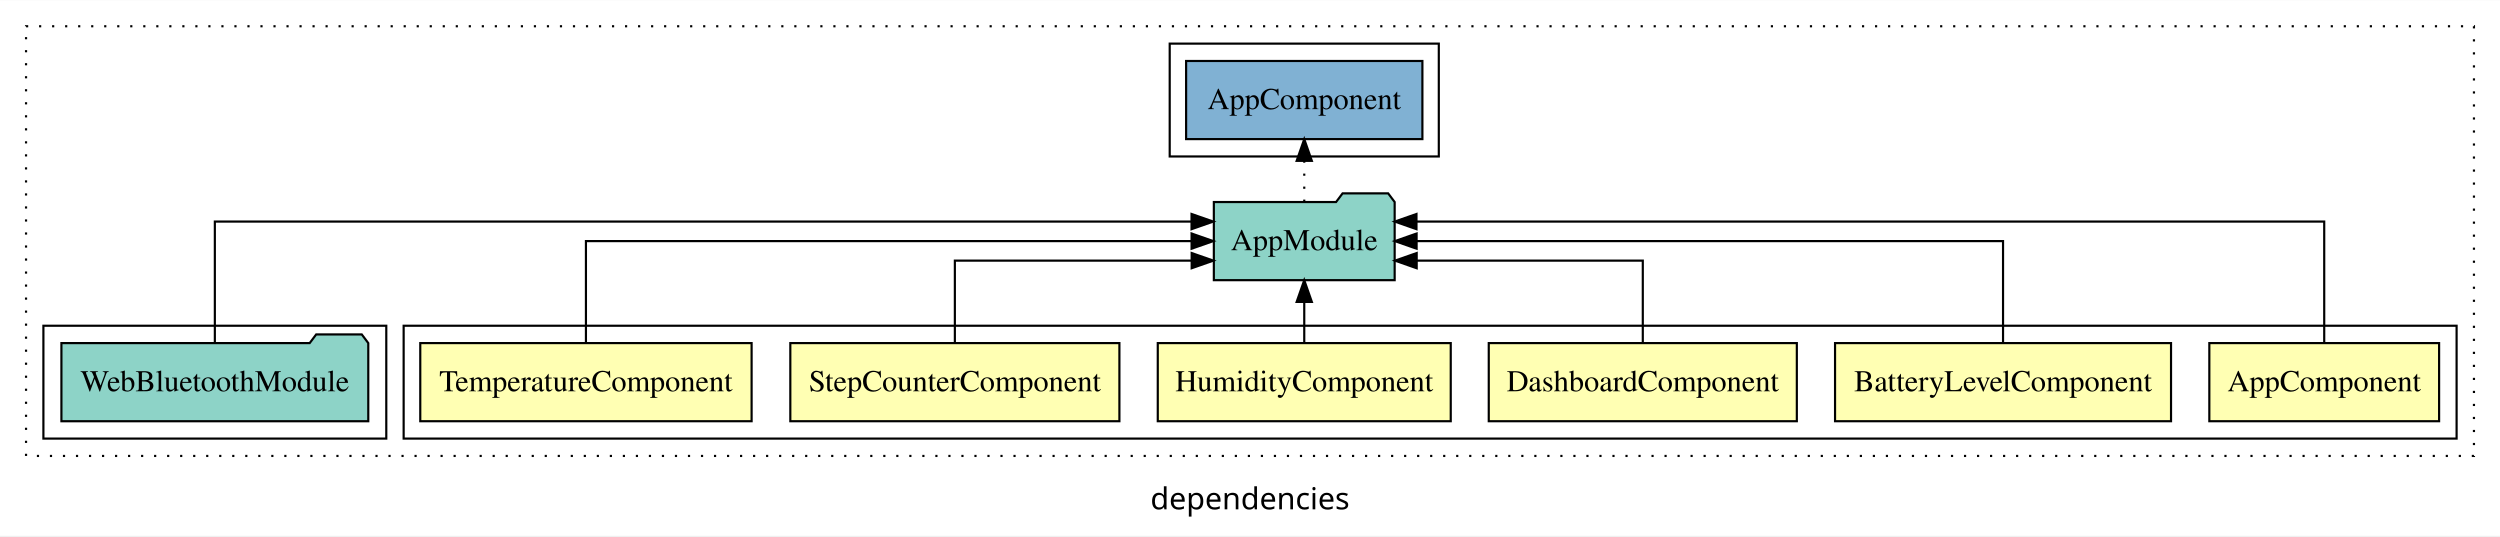
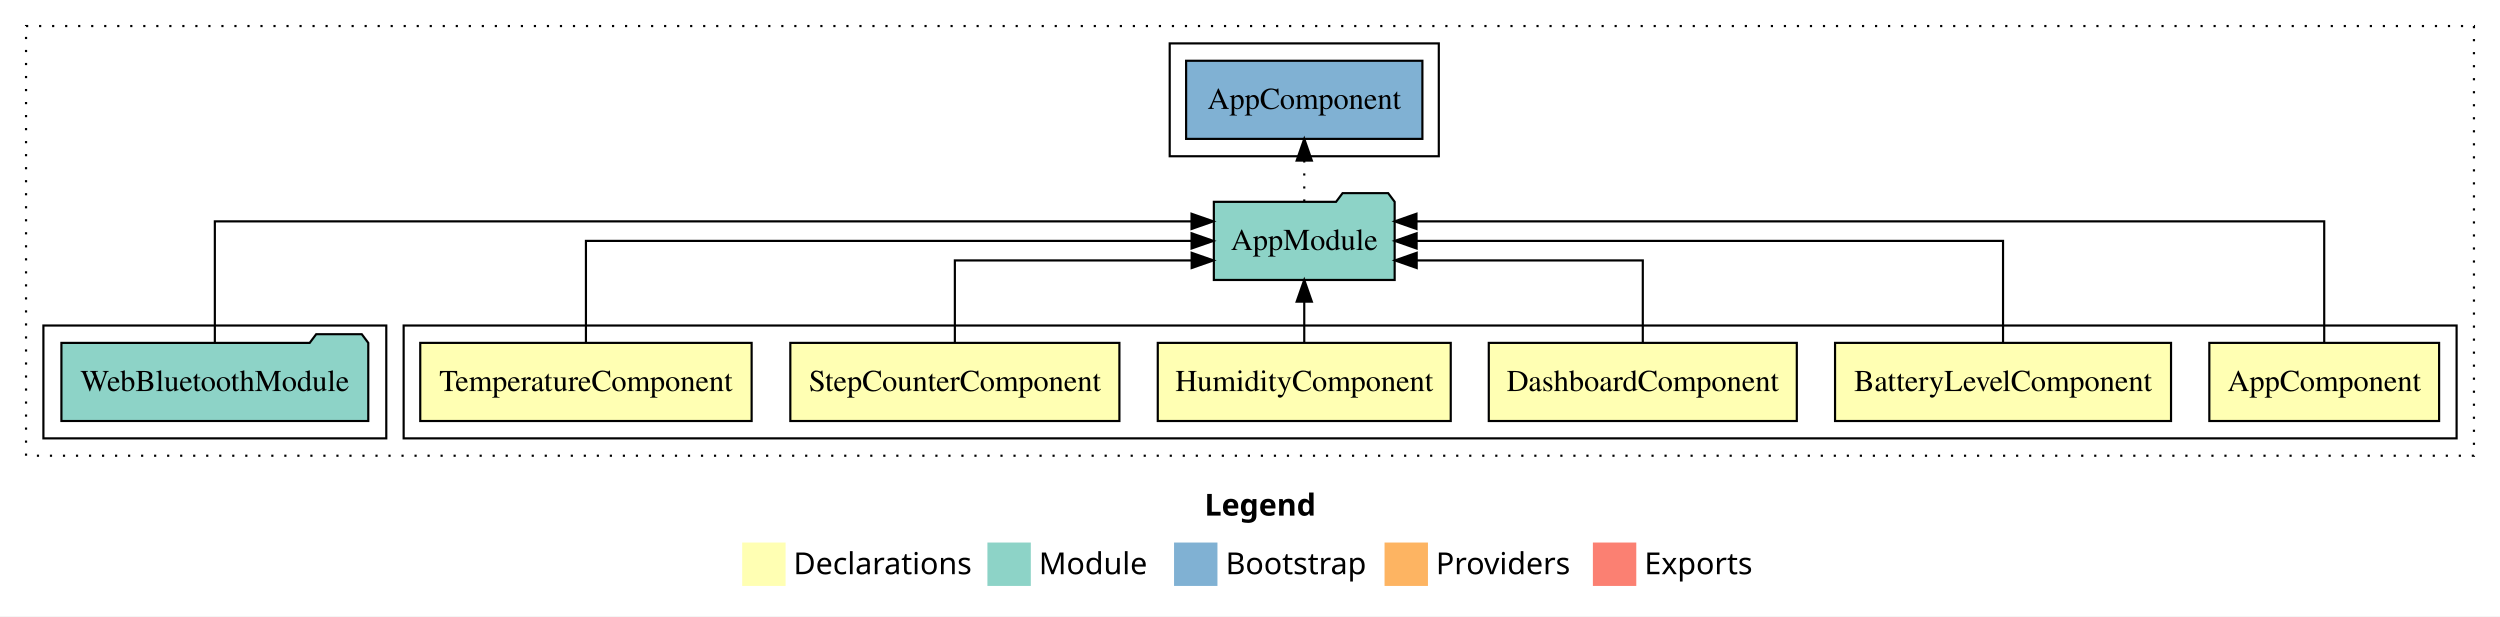
- <svg xmlns="http://www.w3.org/2000/svg" width="1152pt" height="247pt" viewBox="0.00 0.00 1152.00 246.80">
-   <g id="graph0" class="graph" transform="scale(1 1) rotate(0) translate(4 242.8)">
-     <polygon fill="white" stroke="transparent" points="-4,4 -4,-242.8 1148,-242.8 1148,4 -4,4" />
-     <text text-anchor="middle" x="572" y="-8.2" font-family="sans-serif" font-size="14.00">dependencies</text>
+ <svg xmlns="http://www.w3.org/2000/svg" width="1152pt" height="284pt" viewBox="0.00 0.00 1152.00 284.00">
+   <g id="graph0" class="graph" transform="scale(1 1) rotate(0) translate(4 280)">
+     <polygon fill="white" stroke="transparent" points="-4,4 -4,-280 1148,-280 1148,4 -4,4" />
+     <text text-anchor="start" x="551.01" y="-42.4" font-family="Times-12" font-weight="bold" font-size="14.00">Legend</text>
+     <polygon fill="#ffffb3" stroke="transparent" points="338,-10 338,-30 358,-30 358,-10 338,-10" />
+     <text text-anchor="start" x="361.63" y="-15.4" font-family="Times-12" font-size="14.00">  Declarations</text>
+     <polygon fill="#8dd3c7" stroke="transparent" points="451,-10 451,-30 471,-30 471,-10 451,-10" />
+     <text text-anchor="start" x="474.73" y="-15.4" font-family="Times-12" font-size="14.00">  Module</text>
+     <polygon fill="#80b1d3" stroke="transparent" points="537,-10 537,-30 557,-30 557,-10 537,-10" />
+     <text text-anchor="start" x="560.78" y="-15.4" font-family="Times-12" font-size="14.00">  Bootstrap</text>
+     <polygon fill="#fdb462" stroke="transparent" points="634,-10 634,-30 654,-30 654,-10 634,-10" />
+     <text text-anchor="start" x="657.67" y="-15.4" font-family="Times-12" font-size="14.00">  Providers</text>
+     <polygon fill="#fb8072" stroke="transparent" points="730,-10 730,-30 750,-30 750,-10 730,-10" />
+     <text text-anchor="start" x="753.73" y="-15.4" font-family="Times-12" font-size="14.00">  Exports</text>
    <g id="clust1" class="cluster">
-       <polygon fill="none" stroke="black" stroke-dasharray="1,5" points="8,-32.8 8,-230.8 1136,-230.8 1136,-32.8 8,-32.8" />
+       <polygon fill="none" stroke="black" stroke-dasharray="1,5" points="8,-70 8,-268 1136,-268 1136,-70 8,-70" />
    </g>
    <g id="clust2" class="cluster">
-       <polygon fill="none" stroke="black" points="182,-40.8 182,-92.8 1128,-92.8 1128,-40.8 182,-40.8" />
+       <polygon fill="none" stroke="black" points="182,-78 182,-130 1128,-130 1128,-78 182,-78" />
    </g>
    <g id="clust9" class="cluster">
-       <polygon fill="none" stroke="black" points="16,-40.8 16,-92.8 174,-92.8 174,-40.8 16,-40.8" />
+       <polygon fill="none" stroke="black" points="16,-78 16,-130 174,-130 174,-78 16,-78" />
    </g>
    <g id="clust11" class="cluster">
-       <polygon fill="none" stroke="black" points="535,-170.8 535,-222.8 659,-222.8 659,-170.8 535,-170.8" />
+       <polygon fill="none" stroke="black" points="535,-208 535,-260 659,-260 659,-208 535,-208" />
    </g>
    <g id="node1" class="node">
-       <polygon fill="#ffffb3" stroke="black" points="1119.94,-84.8 1014.06,-84.8 1014.06,-48.8 1119.94,-48.8 1119.94,-84.8" />
-       <text text-anchor="middle" x="1067" y="-62.6" font-family="Times,serif" font-size="14.00">AppComponent</text>
+       <polygon fill="#ffffb3" stroke="black" points="1119.94,-122 1014.06,-122 1014.06,-86 1119.94,-86 1119.94,-122" />
+       <text text-anchor="middle" x="1067" y="-99.8" font-family="Times,serif" font-size="14.00">AppComponent</text>
    </g>
    <g id="node7" class="node">
-       <polygon fill="#8dd3c7" stroke="black" points="638.66,-149.8 635.66,-153.8 614.66,-153.8 611.66,-149.8 555.34,-149.8 555.34,-113.8 638.66,-113.8 638.66,-149.8" />
-       <text text-anchor="middle" x="597" y="-127.6" font-family="Times,serif" font-size="14.00">AppModule</text>
+       <polygon fill="#8dd3c7" stroke="black" points="638.66,-187 635.66,-191 614.66,-191 611.66,-187 555.34,-187 555.34,-151 638.66,-151 638.66,-187" />
+       <text text-anchor="middle" x="597" y="-164.8" font-family="Times,serif" font-size="14.00">AppModule</text>
    </g>
    <g id="edge1" class="edge">
-       <path fill="none" stroke="black" d="M1067,-85.09C1067,-107.01 1067,-140.8 1067,-140.8 1067,-140.8 648.71,-140.8 648.71,-140.8" />
-       <polygon fill="black" stroke="black" points="648.71,-137.3 638.71,-140.8 648.71,-144.3 648.71,-137.3" />
+       <path fill="none" stroke="black" d="M1067,-122.29C1067,-144.21 1067,-178 1067,-178 1067,-178 648.71,-178 648.71,-178" />
+       <polygon fill="black" stroke="black" points="648.71,-174.5 638.71,-178 648.71,-181.5 648.71,-174.5" />
    </g>
    <g id="node2" class="node">
-       <polygon fill="#ffffb3" stroke="black" points="996.41,-84.8 841.59,-84.8 841.59,-48.8 996.41,-48.8 996.41,-84.8" />
-       <text text-anchor="middle" x="919" y="-62.6" font-family="Times,serif" font-size="14.00">BatteryLevelComponent</text>
+       <polygon fill="#ffffb3" stroke="black" points="996.41,-122 841.59,-122 841.59,-86 996.41,-86 996.41,-122" />
+       <text text-anchor="middle" x="919" y="-99.8" font-family="Times,serif" font-size="14.00">BatteryLevelComponent</text>
    </g>
    <g id="edge2" class="edge">
-       <path fill="none" stroke="black" d="M919,-84.91C919,-104.14 919,-131.8 919,-131.8 919,-131.8 648.77,-131.8 648.77,-131.8" />
-       <polygon fill="black" stroke="black" points="648.77,-128.3 638.77,-131.8 648.77,-135.3 648.77,-128.3" />
+       <path fill="none" stroke="black" d="M919,-122.11C919,-141.34 919,-169 919,-169 919,-169 648.77,-169 648.77,-169" />
+       <polygon fill="black" stroke="black" points="648.77,-165.5 638.77,-169 648.77,-172.5 648.77,-165.5" />
    </g>
    <g id="node3" class="node">
-       <polygon fill="#ffffb3" stroke="black" points="823.98,-84.8 682.02,-84.8 682.02,-48.8 823.98,-48.8 823.98,-84.8" />
-       <text text-anchor="middle" x="753" y="-62.6" font-family="Times,serif" font-size="14.00">DashboardComponent</text>
+       <polygon fill="#ffffb3" stroke="black" points="823.97,-122 682.03,-122 682.03,-86 823.97,-86 823.97,-122" />
+       <text text-anchor="middle" x="753" y="-99.8" font-family="Times,serif" font-size="14.00">DashboardComponent</text>
    </g>
    <g id="edge3" class="edge">
-       <path fill="none" stroke="black" d="M753,-84.83C753,-101.2 753,-122.8 753,-122.8 753,-122.8 648.81,-122.8 648.81,-122.8" />
-       <polygon fill="black" stroke="black" points="648.81,-119.3 638.81,-122.8 648.81,-126.3 648.81,-119.3" />
+       <path fill="none" stroke="black" d="M753,-122.03C753,-138.4 753,-160 753,-160 753,-160 648.81,-160 648.81,-160" />
+       <polygon fill="black" stroke="black" points="648.81,-156.5 638.81,-160 648.81,-163.5 648.81,-156.5" />
    </g>
    <g id="node4" class="node">
-       <polygon fill="#ffffb3" stroke="black" points="664.5,-84.8 529.5,-84.8 529.5,-48.8 664.5,-48.8 664.5,-84.8" />
-       <text text-anchor="middle" x="597" y="-62.6" font-family="Times,serif" font-size="14.00">HumidityComponent</text>
+       <polygon fill="#ffffb3" stroke="black" points="664.5,-122 529.5,-122 529.5,-86 664.5,-86 664.5,-122" />
+       <text text-anchor="middle" x="597" y="-99.8" font-family="Times,serif" font-size="14.00">HumidityComponent</text>
    </g>
    <g id="edge4" class="edge">
-       <path fill="none" stroke="black" d="M597,-84.91C597,-84.91 597,-103.79 597,-103.79" />
-       <polygon fill="black" stroke="black" points="593.5,-103.79 597,-113.79 600.5,-103.79 593.5,-103.79" />
+       <path fill="none" stroke="black" d="M597,-122.11C597,-122.11 597,-140.99 597,-140.99" />
+       <polygon fill="black" stroke="black" points="593.5,-140.99 597,-150.99 600.5,-140.99 593.5,-140.99" />
    </g>
    <g id="node5" class="node">
-       <polygon fill="#ffffb3" stroke="black" points="511.82,-84.8 360.18,-84.8 360.18,-48.8 511.82,-48.8 511.82,-84.8" />
-       <text text-anchor="middle" x="436" y="-62.6" font-family="Times,serif" font-size="14.00">StepCounterComponent</text>
+       <polygon fill="#ffffb3" stroke="black" points="511.82,-122 360.18,-122 360.18,-86 511.82,-86 511.82,-122" />
+       <text text-anchor="middle" x="436" y="-99.8" font-family="Times,serif" font-size="14.00">StepCounterComponent</text>
    </g>
    <g id="edge5" class="edge">
-       <path fill="none" stroke="black" d="M436,-84.83C436,-101.2 436,-122.8 436,-122.8 436,-122.8 545.12,-122.8 545.12,-122.8" />
-       <polygon fill="black" stroke="black" points="545.12,-126.3 555.12,-122.8 545.12,-119.3 545.12,-126.3" />
+       <path fill="none" stroke="black" d="M436,-122.03C436,-138.4 436,-160 436,-160 436,-160 545.12,-160 545.12,-160" />
+       <polygon fill="black" stroke="black" points="545.12,-163.5 555.12,-160 545.12,-156.5 545.12,-163.5" />
    </g>
    <g id="node6" class="node">
-       <polygon fill="#ffffb3" stroke="black" points="342.34,-84.8 189.66,-84.8 189.66,-48.8 342.34,-48.8 342.34,-84.8" />
-       <text text-anchor="middle" x="266" y="-62.6" font-family="Times,serif" font-size="14.00">TemperatureComponent</text>
+       <polygon fill="#ffffb3" stroke="black" points="342.35,-122 189.65,-122 189.65,-86 342.35,-86 342.35,-122" />
+       <text text-anchor="middle" x="266" y="-99.8" font-family="Times,serif" font-size="14.00">TemperatureComponent</text>
    </g>
    <g id="edge6" class="edge">
-       <path fill="none" stroke="black" d="M266,-84.91C266,-104.14 266,-131.8 266,-131.8 266,-131.8 545.08,-131.8 545.08,-131.8" />
-       <polygon fill="black" stroke="black" points="545.08,-135.3 555.08,-131.8 545.08,-128.3 545.08,-135.3" />
+       <path fill="none" stroke="black" d="M266,-122.11C266,-141.34 266,-169 266,-169 266,-169 545.08,-169 545.08,-169" />
+       <polygon fill="black" stroke="black" points="545.08,-172.5 555.08,-169 545.08,-165.5 545.08,-172.5" />
    </g>
    <g id="node9" class="node">
-       <polygon fill="#80b1d3" stroke="black" points="651.44,-214.8 542.56,-214.8 542.56,-178.8 651.44,-178.8 651.44,-214.8" />
-       <text text-anchor="middle" x="597" y="-192.6" font-family="Times,serif" font-size="14.00">AppComponent </text>
+       <polygon fill="#80b1d3" stroke="black" points="651.44,-252 542.56,-252 542.56,-216 651.44,-216 651.44,-252" />
+       <text text-anchor="middle" x="597" y="-229.8" font-family="Times,serif" font-size="14.00">AppComponent </text>
    </g>
    <g id="edge8" class="edge">
-       <path fill="none" stroke="black" stroke-dasharray="1,5" d="M597,-149.91C597,-149.91 597,-168.79 597,-168.79" />
-       <polygon fill="black" stroke="black" points="593.5,-168.79 597,-178.79 600.5,-168.79 593.5,-168.79" />
+       <path fill="none" stroke="black" stroke-dasharray="1,5" d="M597,-187.11C597,-187.11 597,-205.99 597,-205.99" />
+       <polygon fill="black" stroke="black" points="593.5,-205.99 597,-215.99 600.5,-205.99 593.5,-205.99" />
    </g>
    <g id="node8" class="node">
-       <polygon fill="#8dd3c7" stroke="black" points="165.7,-84.8 162.7,-88.8 141.7,-88.8 138.7,-84.8 24.3,-84.8 24.3,-48.8 165.7,-48.8 165.7,-84.8" />
-       <text text-anchor="middle" x="95" y="-62.6" font-family="Times,serif" font-size="14.00">WebBluetoothModule</text>
+       <polygon fill="#8dd3c7" stroke="black" points="165.7,-122 162.7,-126 141.7,-126 138.7,-122 24.3,-122 24.3,-86 165.7,-86 165.7,-122" />
+       <text text-anchor="middle" x="95" y="-99.8" font-family="Times,serif" font-size="14.00">WebBluetoothModule</text>
    </g>
    <g id="edge7" class="edge">
-       <path fill="none" stroke="black" d="M95,-85.09C95,-107.01 95,-140.8 95,-140.8 95,-140.8 545.06,-140.8 545.06,-140.8" />
-       <polygon fill="black" stroke="black" points="545.06,-144.3 555.06,-140.8 545.06,-137.3 545.06,-144.3" />
+       <path fill="none" stroke="black" d="M95,-122.29C95,-144.21 95,-178 95,-178 95,-178 545.06,-178 545.06,-178" />
+       <polygon fill="black" stroke="black" points="545.06,-181.5 555.06,-178 545.06,-174.5 545.06,-181.5" />
    </g>
  </g>
</svg>
